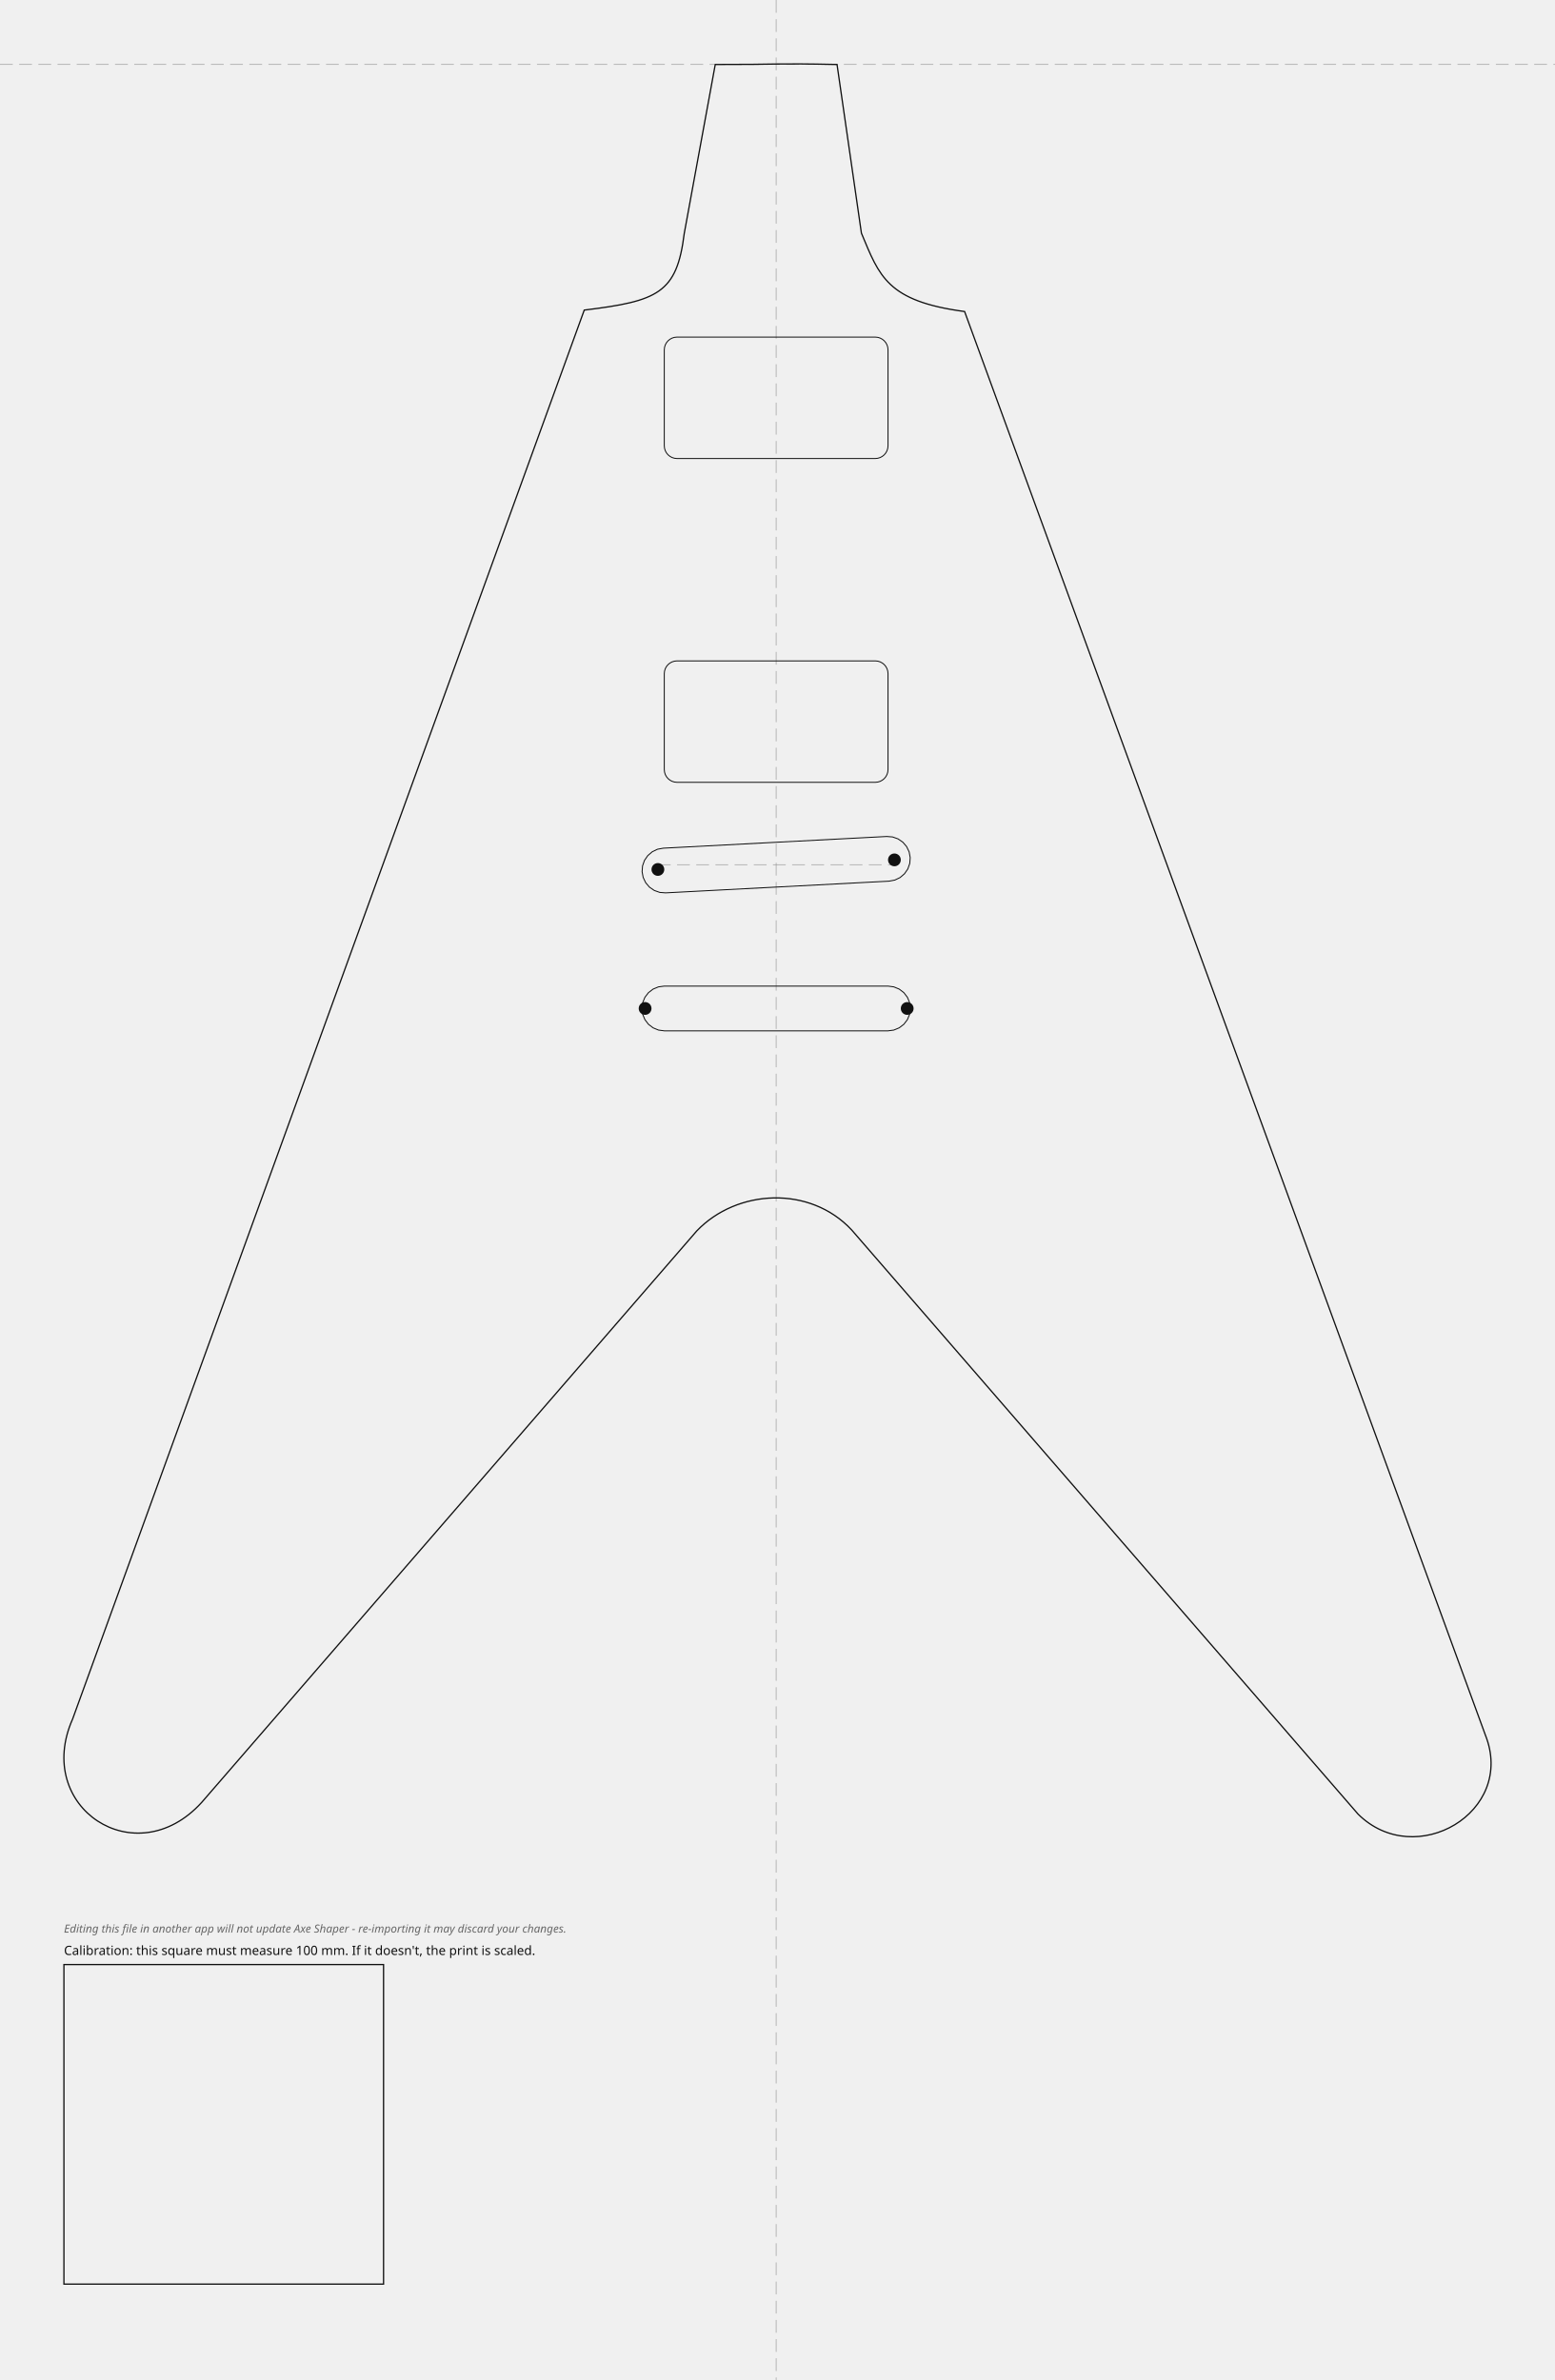
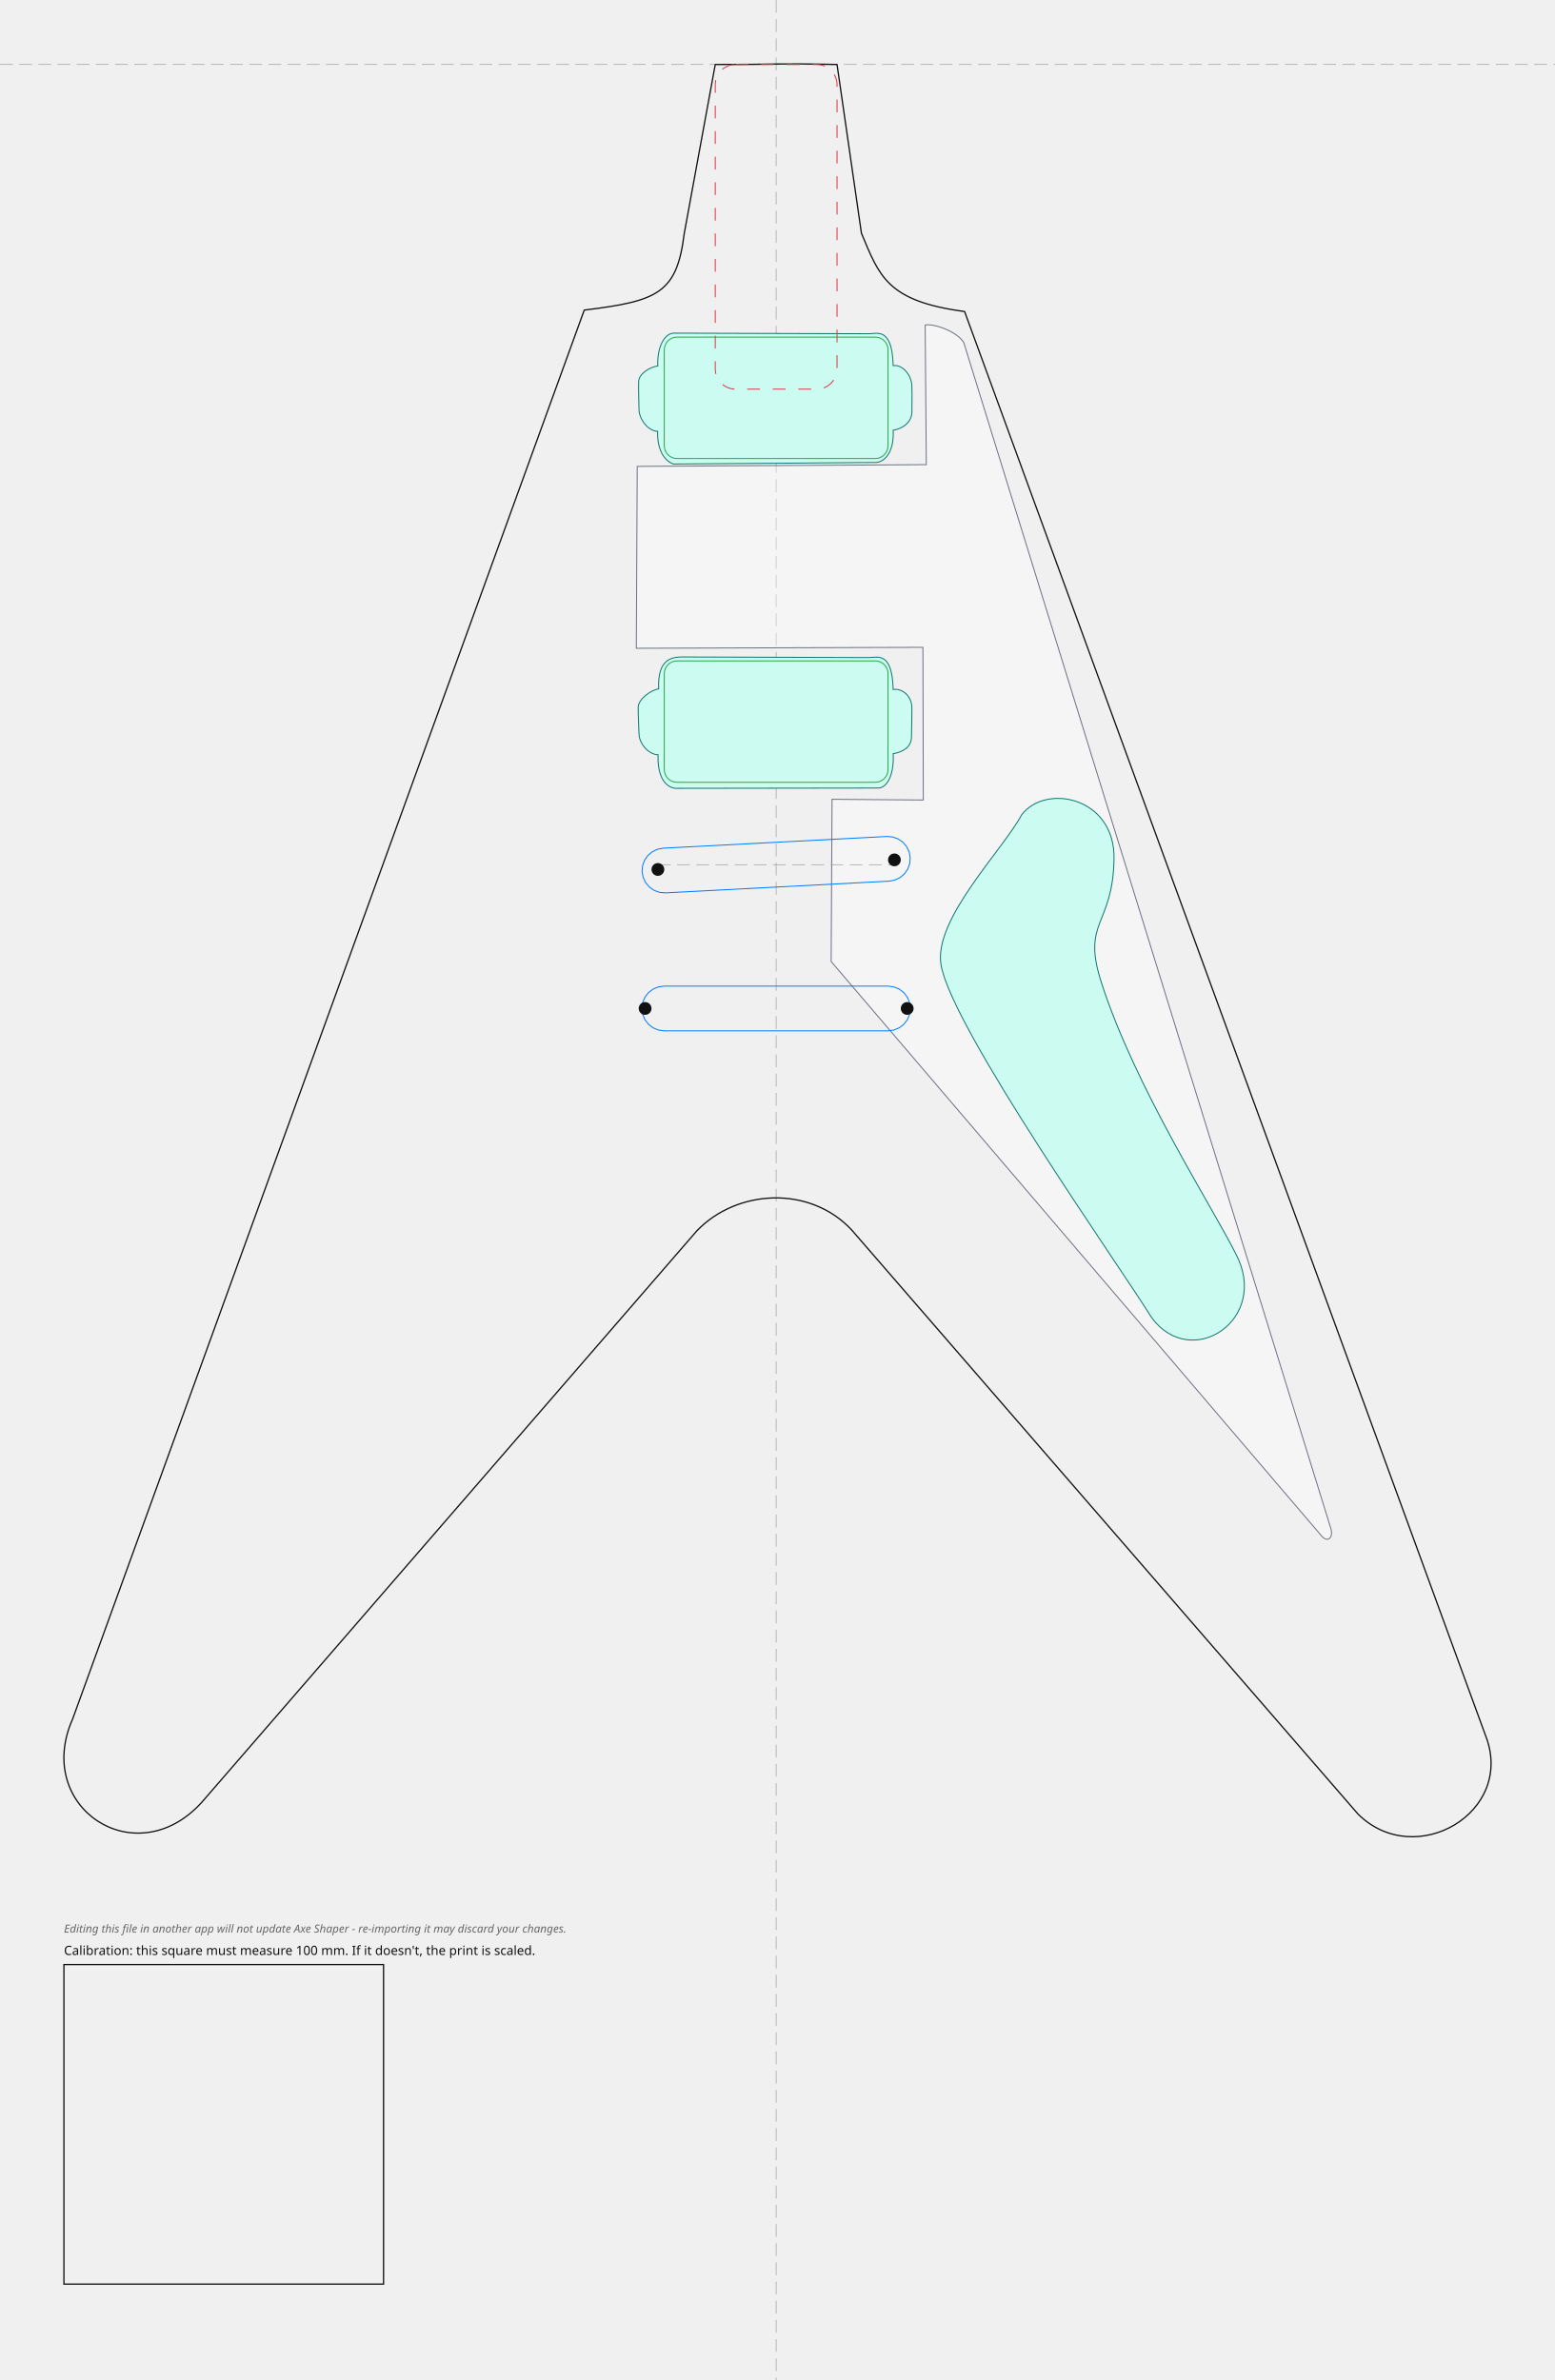
<svg xmlns="http://www.w3.org/2000/svg" width="486.50mm" height="744.80mm" viewBox="-242.83 -20.18 486.50 744.80">
  <style>
- .outline{fill:none;stroke:#111;stroke-width:0.4}
- .edge-inset{fill:none;stroke:#555;stroke-width:0.3;stroke-dasharray:3 2}
- .rout{fill:none;stroke:#111;stroke-width:0.3}
- .guide{fill:none;stroke:#999;stroke-width:0.2;stroke-dasharray:4 2}
+ .outline{fill:none;stroke:#111;stroke-width:0.40;stroke-linecap:round;stroke-linejoin:round}
+ .edge-inset{fill:none;stroke:#555;stroke-width:0.30;stroke-dasharray:3 2}
+ .neck-pocket{fill:none;stroke:#dc3545;stroke-width:0.30;stroke-dasharray:4 4}
+ .pickup-rout{fill:none;stroke:#28a745;stroke-width:0.30}
+ .bridge-rout{fill:none;stroke:#007bff;stroke-width:0.30}
+ .back-route{fill:#f3e8ff;stroke:#7e22ce;stroke-width:0.30;stroke-dasharray:3.00 2.00}
+ .front-route{fill:#ccfbf1;stroke:#0f766e;stroke-width:0.30}
+ .pickguard{fill:#fff;fill-opacity:0.35;stroke:#6b7280;stroke-width:0.30}
+ .guide{fill:none;stroke:#999;stroke-width:0.20;stroke-dasharray:4 2}
.mounting-hole{fill:#111;stroke:none}
- .cal{fill:none;stroke:#111;stroke-width:0.4}
+ .cal{fill:none;stroke:#111;stroke-width:0.40}
.label{font-family:sans-serif;font-size:4px;fill:#111}
.disclaimer{font-family:sans-serif;font-size:3.5px;font-style:italic;fill:#666}
</style>
  <g id="guides">
    <line class="guide" x1="0" y1="-20.18" x2="0" y2="724.61" />
    <line class="guide" x1="-242.83" y1="0" x2="243.67" y2="0" />
  </g>
  <g id="body">
    <path class="outline" d="M -19.05 0.00 C -19.05 0.00, -28.76 52.91, -28.76 52.91 C -31.06 71.59, -37.00 74.05, -60.04 76.86 C -60.04 76.86, -220.11 517.77, -220.11 517.77 C -232.38 545.37, -200.43 566.59, -179.76 543.90 C -179.76 543.90, -24.84 365.03, -24.84 365.03 C -12.28 351.91, 10.58 350.70, 23.64 364.74 C 23.64 364.74, 182.06 547.53, 182.06 547.53 C 199.97 565.29, 231.54 546.91, 221.87 522.74 C 221.87 522.74, 58.96 77.31, 58.96 77.31 C 34.68 74.07, 32.32 66.26, 26.68 52.80 C 26.68 52.80, 19.05 0.00, 19.05 0.00 C -1.22 -0.43, 1.22 0.04, -19.05 0.00 Z" />
  </g>
+   <g id="pickguards">
+     <path class="pickguard" style="fill:#ffffff" d="M 45.92 182.39 C 45.92 182.39, 46.04 230.18, 46.04 230.18 C 46.04 230.18, 17.49 229.95, 17.49 229.95 C 17.49 229.95, 17.21 280.72, 17.21 280.72 C 17.21 280.72, 170.68 460.52, 170.68 460.52 C 172.54 462.70, 174.39 461.04, 173.56 458.21 C 173.56 458.21, 58.71 87.07, 58.71 87.07 C 56.66 83.46, 49.12 80.99, 46.63 81.53 C 46.63 81.53, 46.98 125.23, 46.98 125.23 C 46.98 125.23, -43.46 125.77, -43.46 125.77 C -43.46 125.77, -43.75 182.69, -43.75 182.69 C -43.75 182.69, 45.92 182.39, 45.92 182.39 Z" />
+   </g>
+   <g id="front-routes">
+     <path class="front-route" d="M 76.80 234.81 C 84.35 224.88, 106.11 229.24, 105.71 248.69 C 105.31 269.74, 95.56 267.96, 101.69 287.10 C 112.26 320.08, 136.26 357.10, 143.81 372.19 C 154.65 392.64, 130.00 409.10, 117.47 392.16 C 107.94 376.67, 54.91 301.61, 51.58 281.75 C 49.19 267.50, 70.85 245.93, 76.80 234.81 Z" />
+     <path class="front-route" d="M -32.04 84.07 C -32.04 84.07, 29.02 84.26, 29.02 84.26 C 31.57 84.26, 36.31 82.15, 36.61 94.23 C 39.58 93.86, 42.17 97.07, 42.45 100.26 C 42.52 101.01, 42.53 105.02, 42.48 108.72 C 42.44 111.84, 39.78 113.93, 36.62 114.47 C 36.96 122.10, 33.35 124.55, 31.15 124.55 C 31.15 124.55, -32.13 125.04, -32.13 125.04 C -32.13 125.04, -37.29 123.70, -37.09 114.80 C -39.94 114.76, -42.84 111.17, -42.91 107.99 C -42.95 105.62, -43.08 101.58, -43.02 99.21 C -42.97 96.84, -39.64 94.72, -37.03 94.33 C -37.28 88.60, -35.05 84.18, -32.04 84.07 Z" />
+     <path class="front-route" d="M -29.76 185.41 C -29.76 185.41, 29.02 185.60, 29.02 185.60 C 31.57 185.60, 36.31 183.49, 36.61 195.57 C 39.58 195.20, 42.17 197.61, 42.45 200.80 C 42.52 201.54, 42.39 206.76, 42.34 210.47 C 42.30 213.58, 39.78 215.13, 36.62 215.68 C 36.96 223.31, 34.16 226.43, 31.96 226.43 C 31.96 226.43, -31.46 226.52, -31.46 226.52 C -31.46 226.52, -37.29 226.51, -36.95 216.01 C -39.81 215.96, -42.84 212.65, -42.91 209.47 C -42.95 207.09, -43.21 203.46, -43.16 201.09 C -43.11 198.72, -39.37 195.79, -36.76 195.40 C -37.15 186.18, -32.77 185.52, -29.76 185.41 Z" />
+   </g>
+   <g id="neck-pocket">
+     <rect class="neck-pocket" x="-19.05" y="0" width="38.10" height="101.60" rx="6.35" />
+   </g>
  <g id="bridge">
-     <path class="rout" d="M -41.94 252.61 L -41.80 250.79 L -41.19 249.06 L -40.15 247.56 L -38.76 246.37 L -37.12 245.58 L -35.32 245.25 L 34.59 241.59 L 36.41 241.73 L 38.13 242.34 L 39.64 243.38 L 40.82 244.76 L 41.61 246.41 L 41.94 248.21 L 41.80 250.03 L 41.19 251.76 L 40.15 253.26 L 38.76 254.45 L 37.12 255.23 L 35.32 255.57 L -34.59 259.23 L -36.41 259.09 L -38.13 258.48 L -39.64 257.44 L -40.82 256.05 L -41.61 254.40 Z" />
-     <path class="rout" d="M -42.00 295.41 L -41.76 293.60 L -41.06 291.91 L -39.95 290.46 L -38.50 289.35 L -36.81 288.65 L -35.00 288.41 L 35.00 288.41 L 36.81 288.65 L 38.50 289.35 L 39.95 290.46 L 41.06 291.91 L 41.76 293.60 L 42.00 295.41 L 41.76 297.22 L 41.06 298.91 L 39.95 300.36 L 38.50 301.47 L 36.81 302.17 L 35.00 302.41 L -35.00 302.41 L -36.81 302.17 L -38.50 301.47 L -39.95 300.36 L -41.06 298.91 L -41.76 297.22 Z" />
+     <path class="bridge-rout" d="M -41.94 252.61 L -41.80 250.79 L -41.19 249.06 L -40.15 247.56 L -38.76 246.37 L -37.12 245.58 L -35.32 245.25 L 34.59 241.59 L 36.41 241.73 L 38.13 242.34 L 39.64 243.38 L 40.82 244.76 L 41.61 246.41 L 41.94 248.21 L 41.80 250.03 L 41.19 251.76 L 40.15 253.26 L 38.76 254.45 L 37.12 255.23 L 35.32 255.57 L -34.59 259.23 L -36.41 259.09 L -38.13 258.48 L -39.64 257.44 L -40.82 256.05 L -41.61 254.40 Z" />
+     <path class="bridge-rout" d="M -42.00 295.41 L -41.76 293.60 L -41.06 291.91 L -39.95 290.46 L -38.50 289.35 L -36.81 288.65 L -35.00 288.41 L 35.00 288.41 L 36.81 288.65 L 38.50 289.35 L 39.95 290.46 L 41.06 291.91 L 41.76 293.60 L 42.00 295.41 L 41.76 297.22 L 41.06 298.91 L 39.95 300.36 L 38.50 301.47 L 36.81 302.17 L 35.00 302.41 L -35.00 302.41 L -36.81 302.17 L -38.50 301.47 L -39.95 300.36 L -41.06 298.91 L -41.76 297.22 Z" />
    <line class="guide" x1="-37.00" y1="250.41" x2="37.00" y2="250.41" />
    <circle class="mounting-hole" cx="-37.00" cy="251.91" r="2" />
    <circle class="mounting-hole" cx="37.00" cy="248.91" r="2" />
    <circle class="mounting-hole" cx="-41.00" cy="295.41" r="2" />
    <circle class="mounting-hole" cx="41.00" cy="295.41" r="2" />
  </g>
  <g id="pickups">
-     <rect class="rout" x="-35.00" y="85.31" width="70.00" height="38.00" rx="4.00" transform="rotate(0.00 0.00 104.31)" />
-     <rect class="rout" x="-35.00" y="186.64" width="70.00" height="38.00" rx="4.00" transform="rotate(0.00 0.00 205.64)" />
+     <rect class="pickup-rout" x="-35.00" y="85.31" width="70.00" height="38.00" rx="4.00" transform="rotate(0.00 0.00 104.31)" />
+     <rect class="pickup-rout" x="-35.00" y="186.64" width="70.00" height="38.00" rx="4.00" transform="rotate(0.00 0.00 205.64)" />
  </g>
  <g id="calibration">
    <rect class="cal" x="-222.83" y="594.61" width="100.00" height="100.00" />
    <text class="label" x="-222.83" y="591.61">Calibration: this square must measure 100 mm. If it doesn't, the print is scaled.</text>
    <text class="disclaimer" x="-222.83" y="584.61">Editing this file in another app will not update Axe Shaper - re-importing it may discard your changes.</text>
  </g>
</svg>
